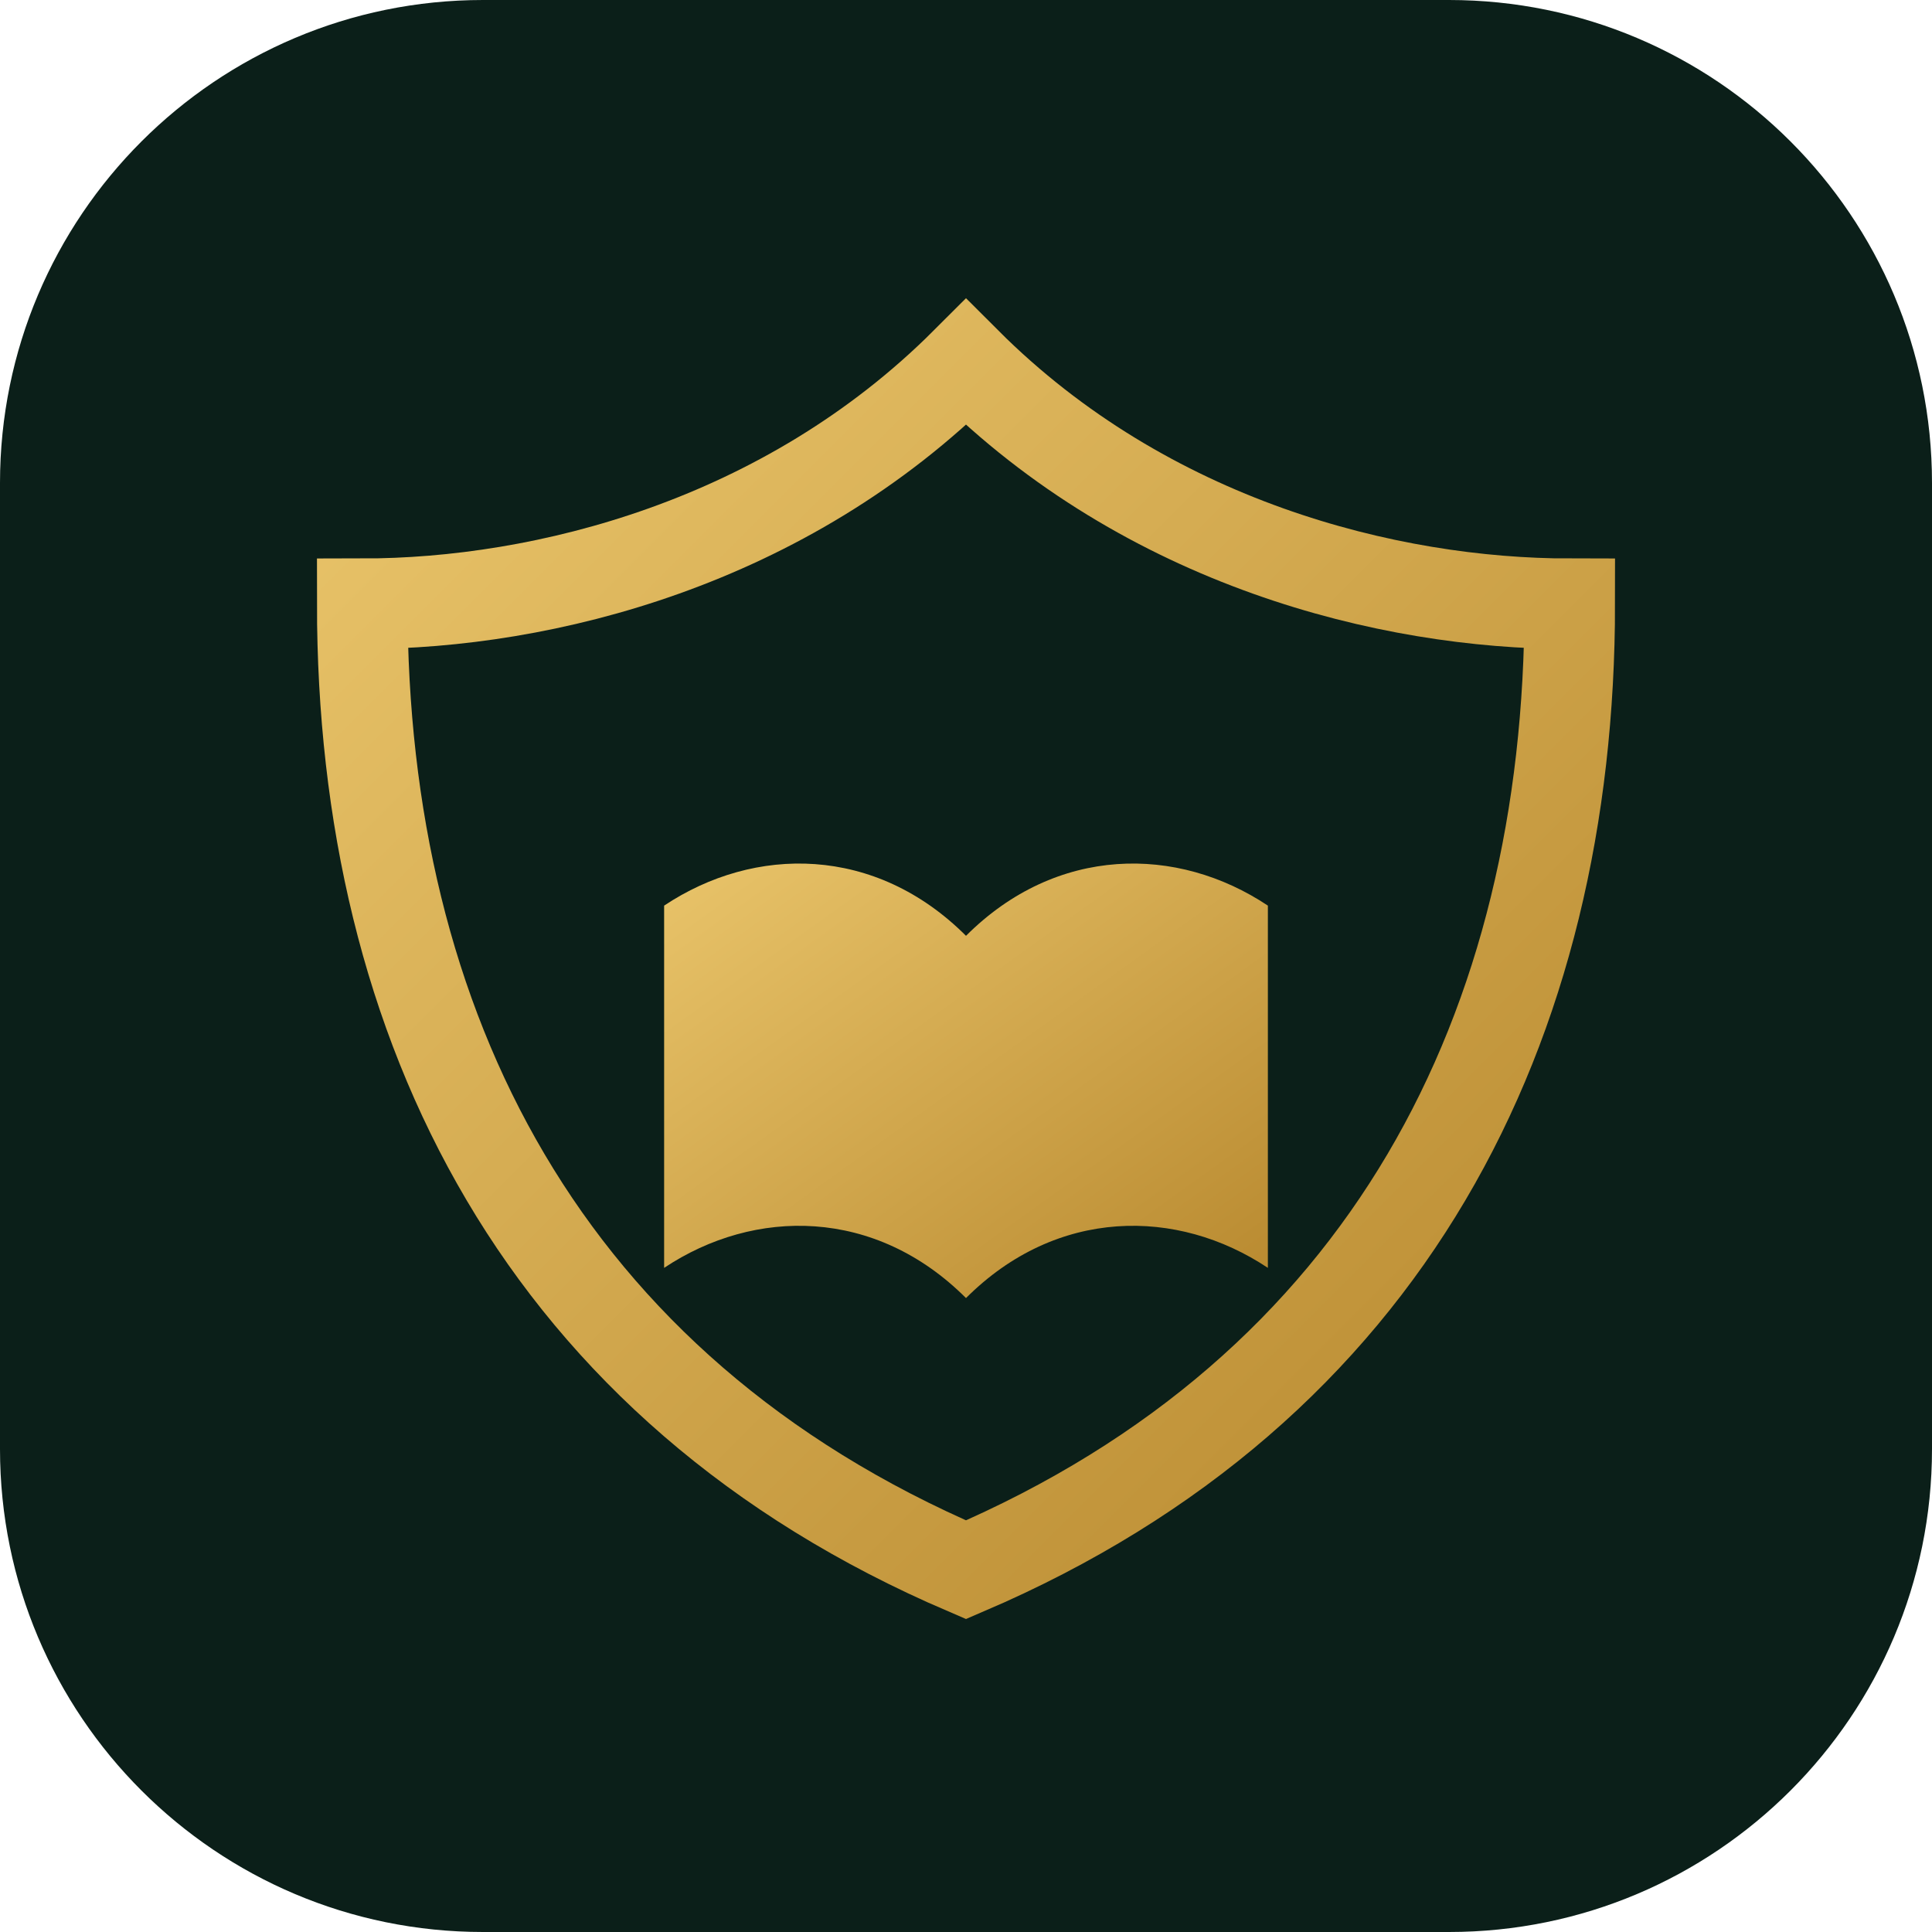
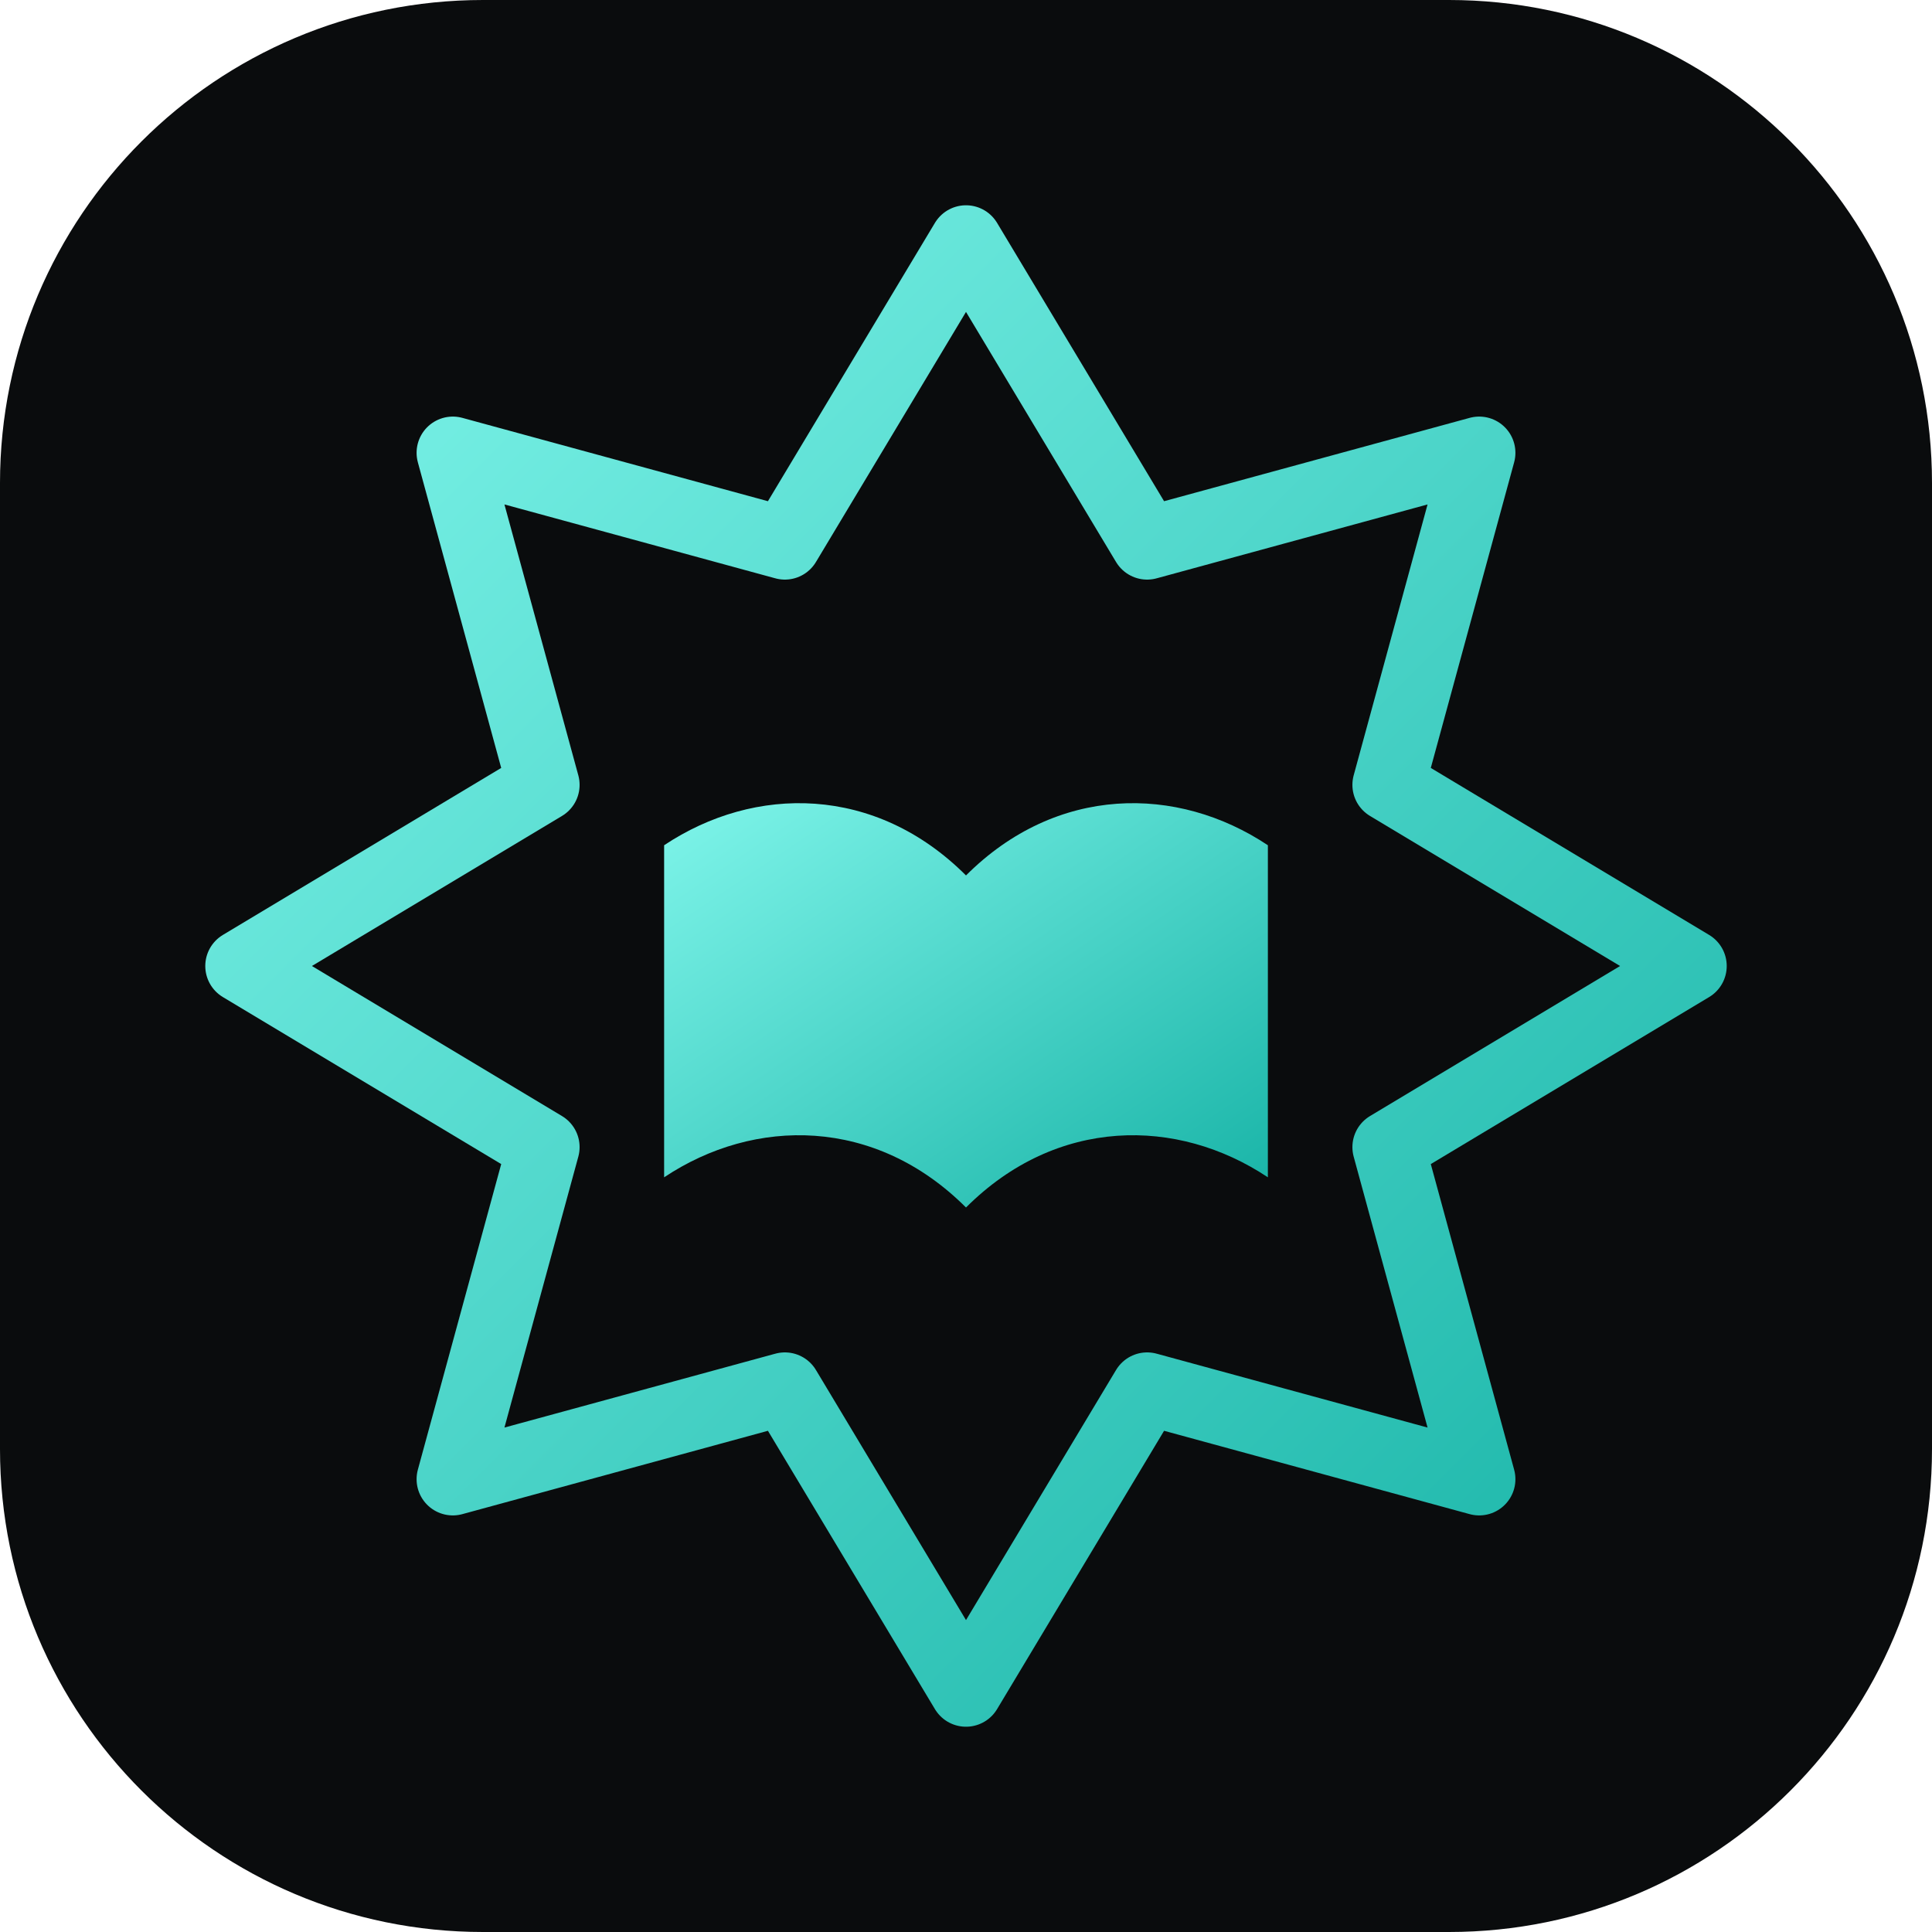
<svg xmlns="http://www.w3.org/2000/svg" viewBox="0 0 64 64">
  <defs>
    <linearGradient id="g" x1="0" y1="0" x2="1" y2="1">
-       <stop offset="0" stop-color="#e9c46a" />
-       <stop offset="1" stop-color="#b8892f" />
+       <stop offset="0" stop-color="#7ff5ea" />
+       <stop offset="1" stop-color="#17b3a6" />
    </linearGradient>
  </defs>
-   <rect width="64" height="64" rx="16" fill="#0b1f19" />
-   <path d="M32 12c-6 6-14 8-20 8 0 14 6 26 20 32 14-6 20-18 20-32-6 0-14-2-20-8z" fill="none" stroke="url(#g)" stroke-width="3" />
-   <path d="M22 30c3-2 7-2 10 1 3-3 7-3 10-1v12c-3-2-7-2-10 1-3-3-7-3-10-1z" fill="url(#g)" />
+   <rect width="64" height="64" rx="16" fill="#0a0c0d" />
+   <path d="M32 8l6 10 11-3-3 11 10 6-10 6 3 11-11-3-6 10-6-10-11 3 3-11-10-6 10-6-3-11 11 3z" fill="none" stroke="url(#g)" stroke-width="2.4" stroke-linejoin="round" />
+   <path d="M22 28c3-2 7-2 10 1 3-3 7-3 10-1v11c-3-2-7-2-10 1-3-3-7-3-10-1z" fill="url(#g)" />
</svg>
